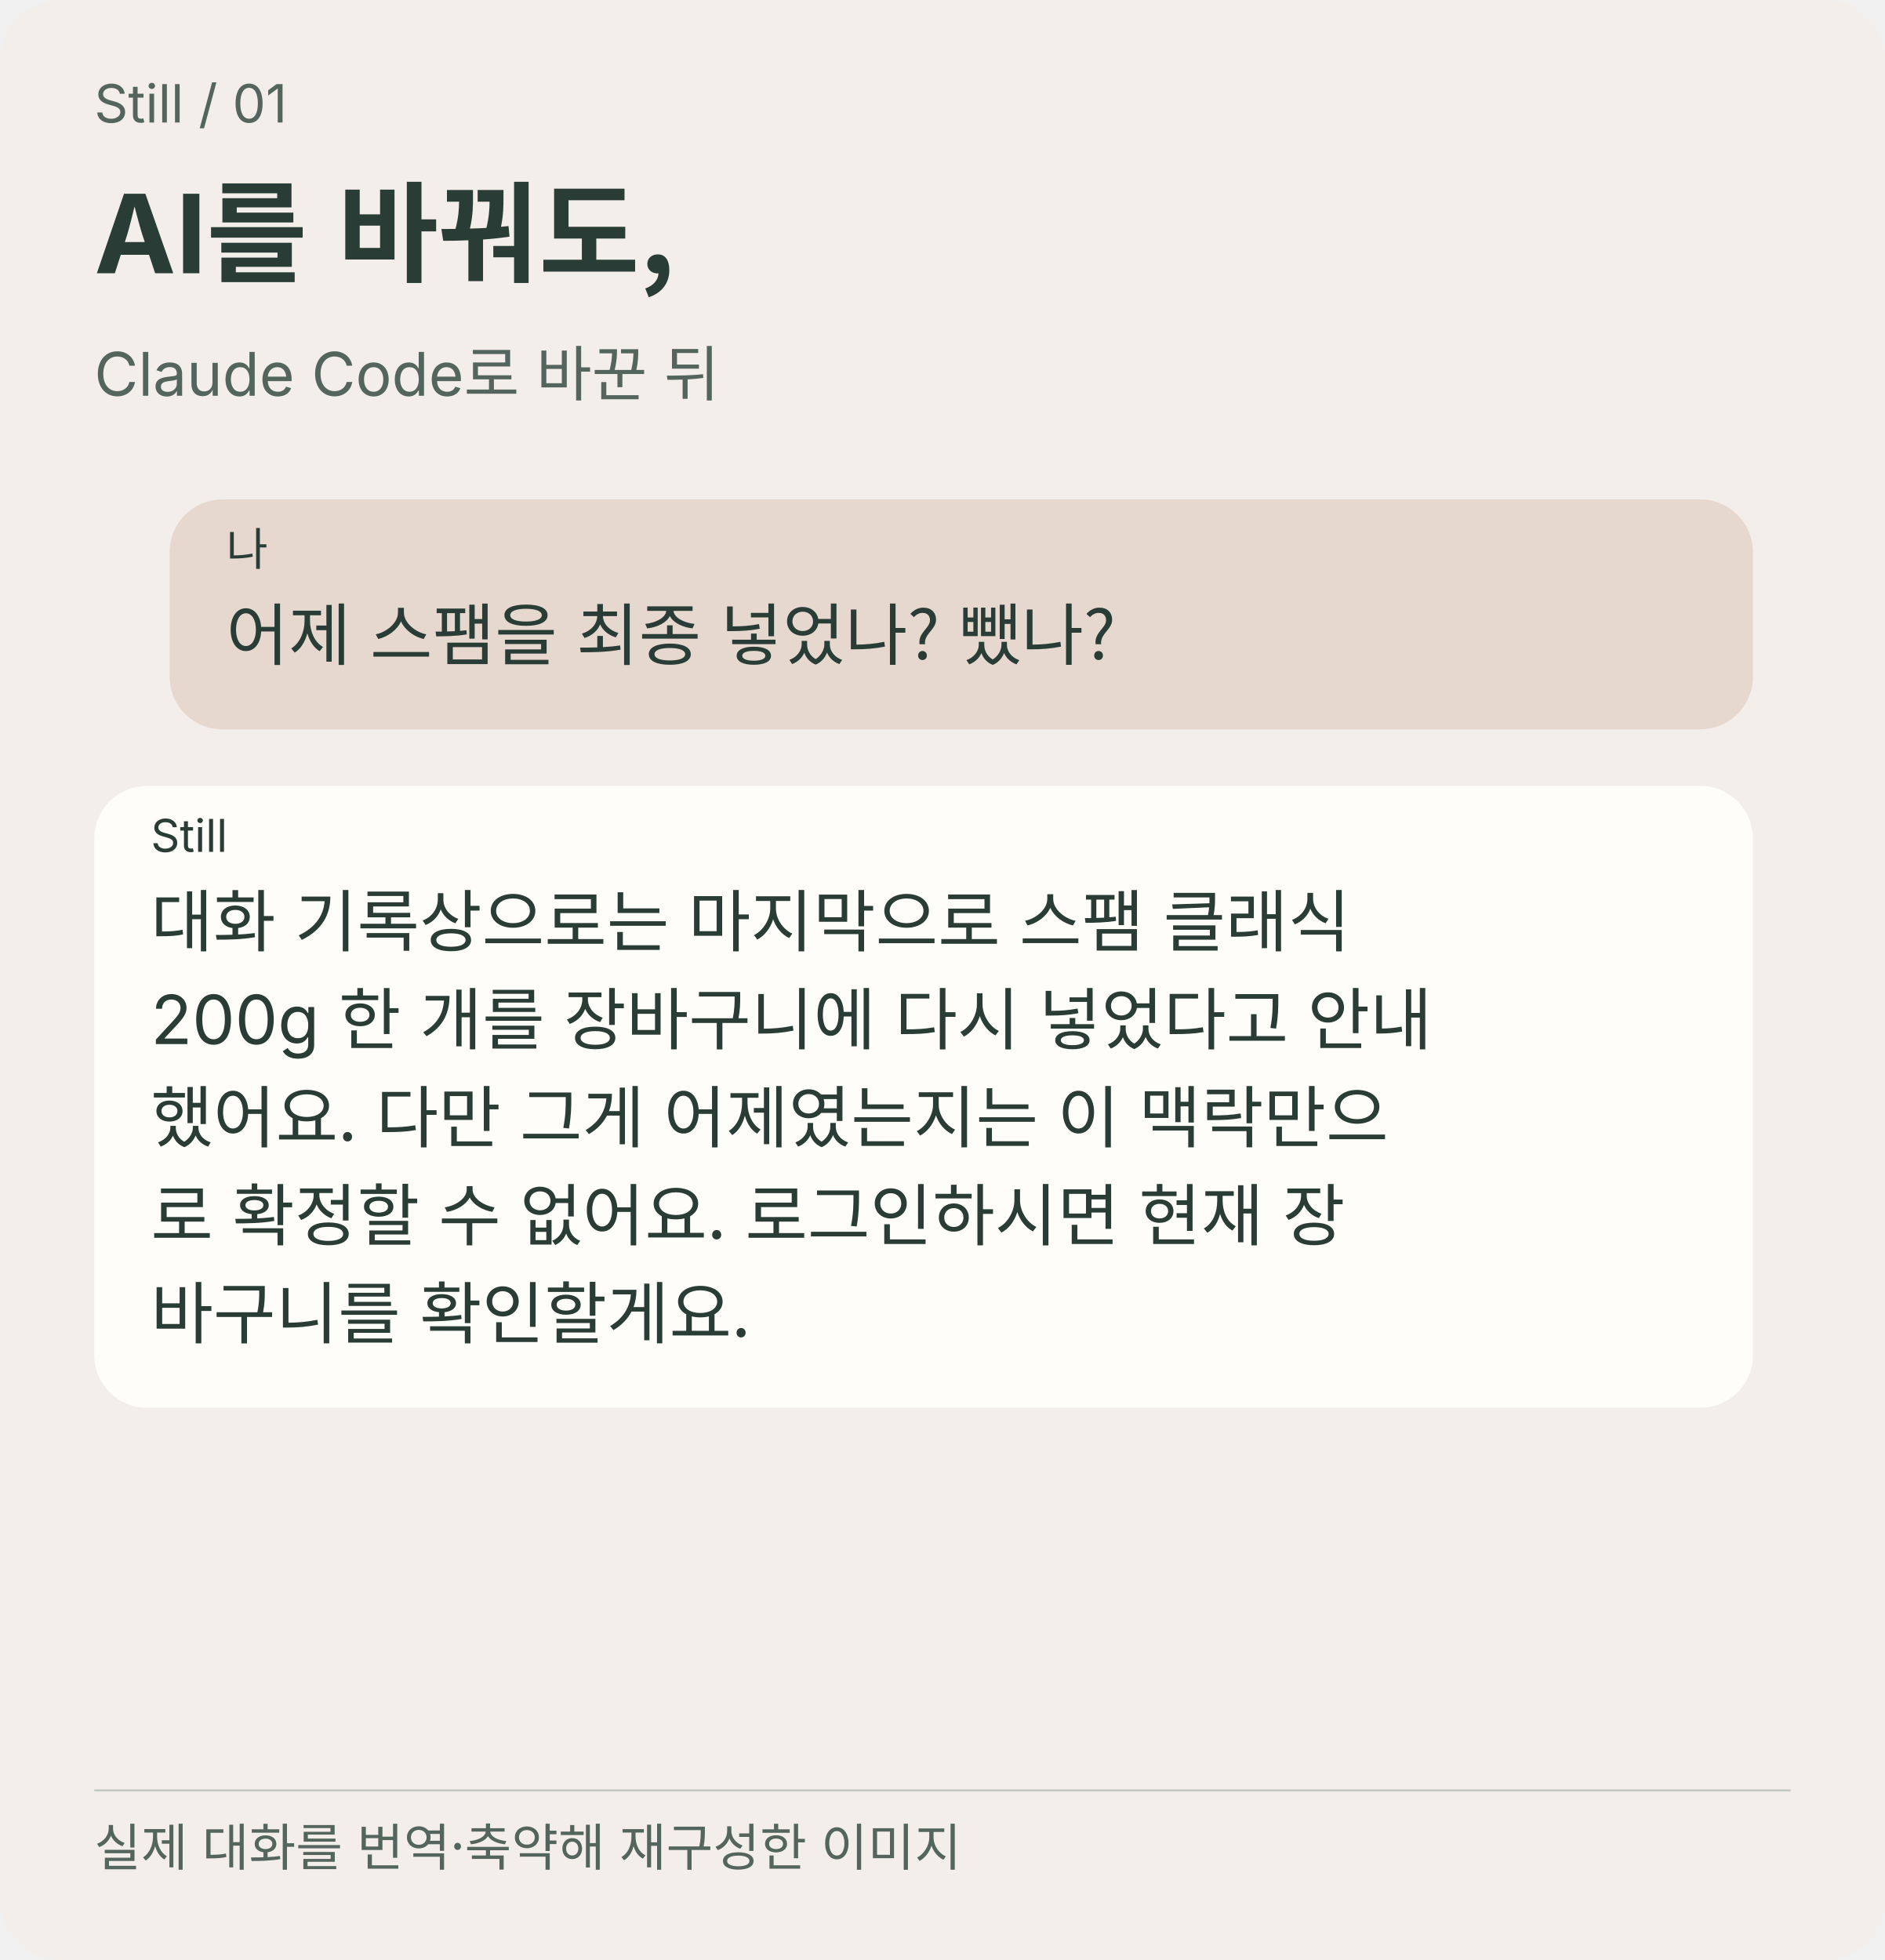
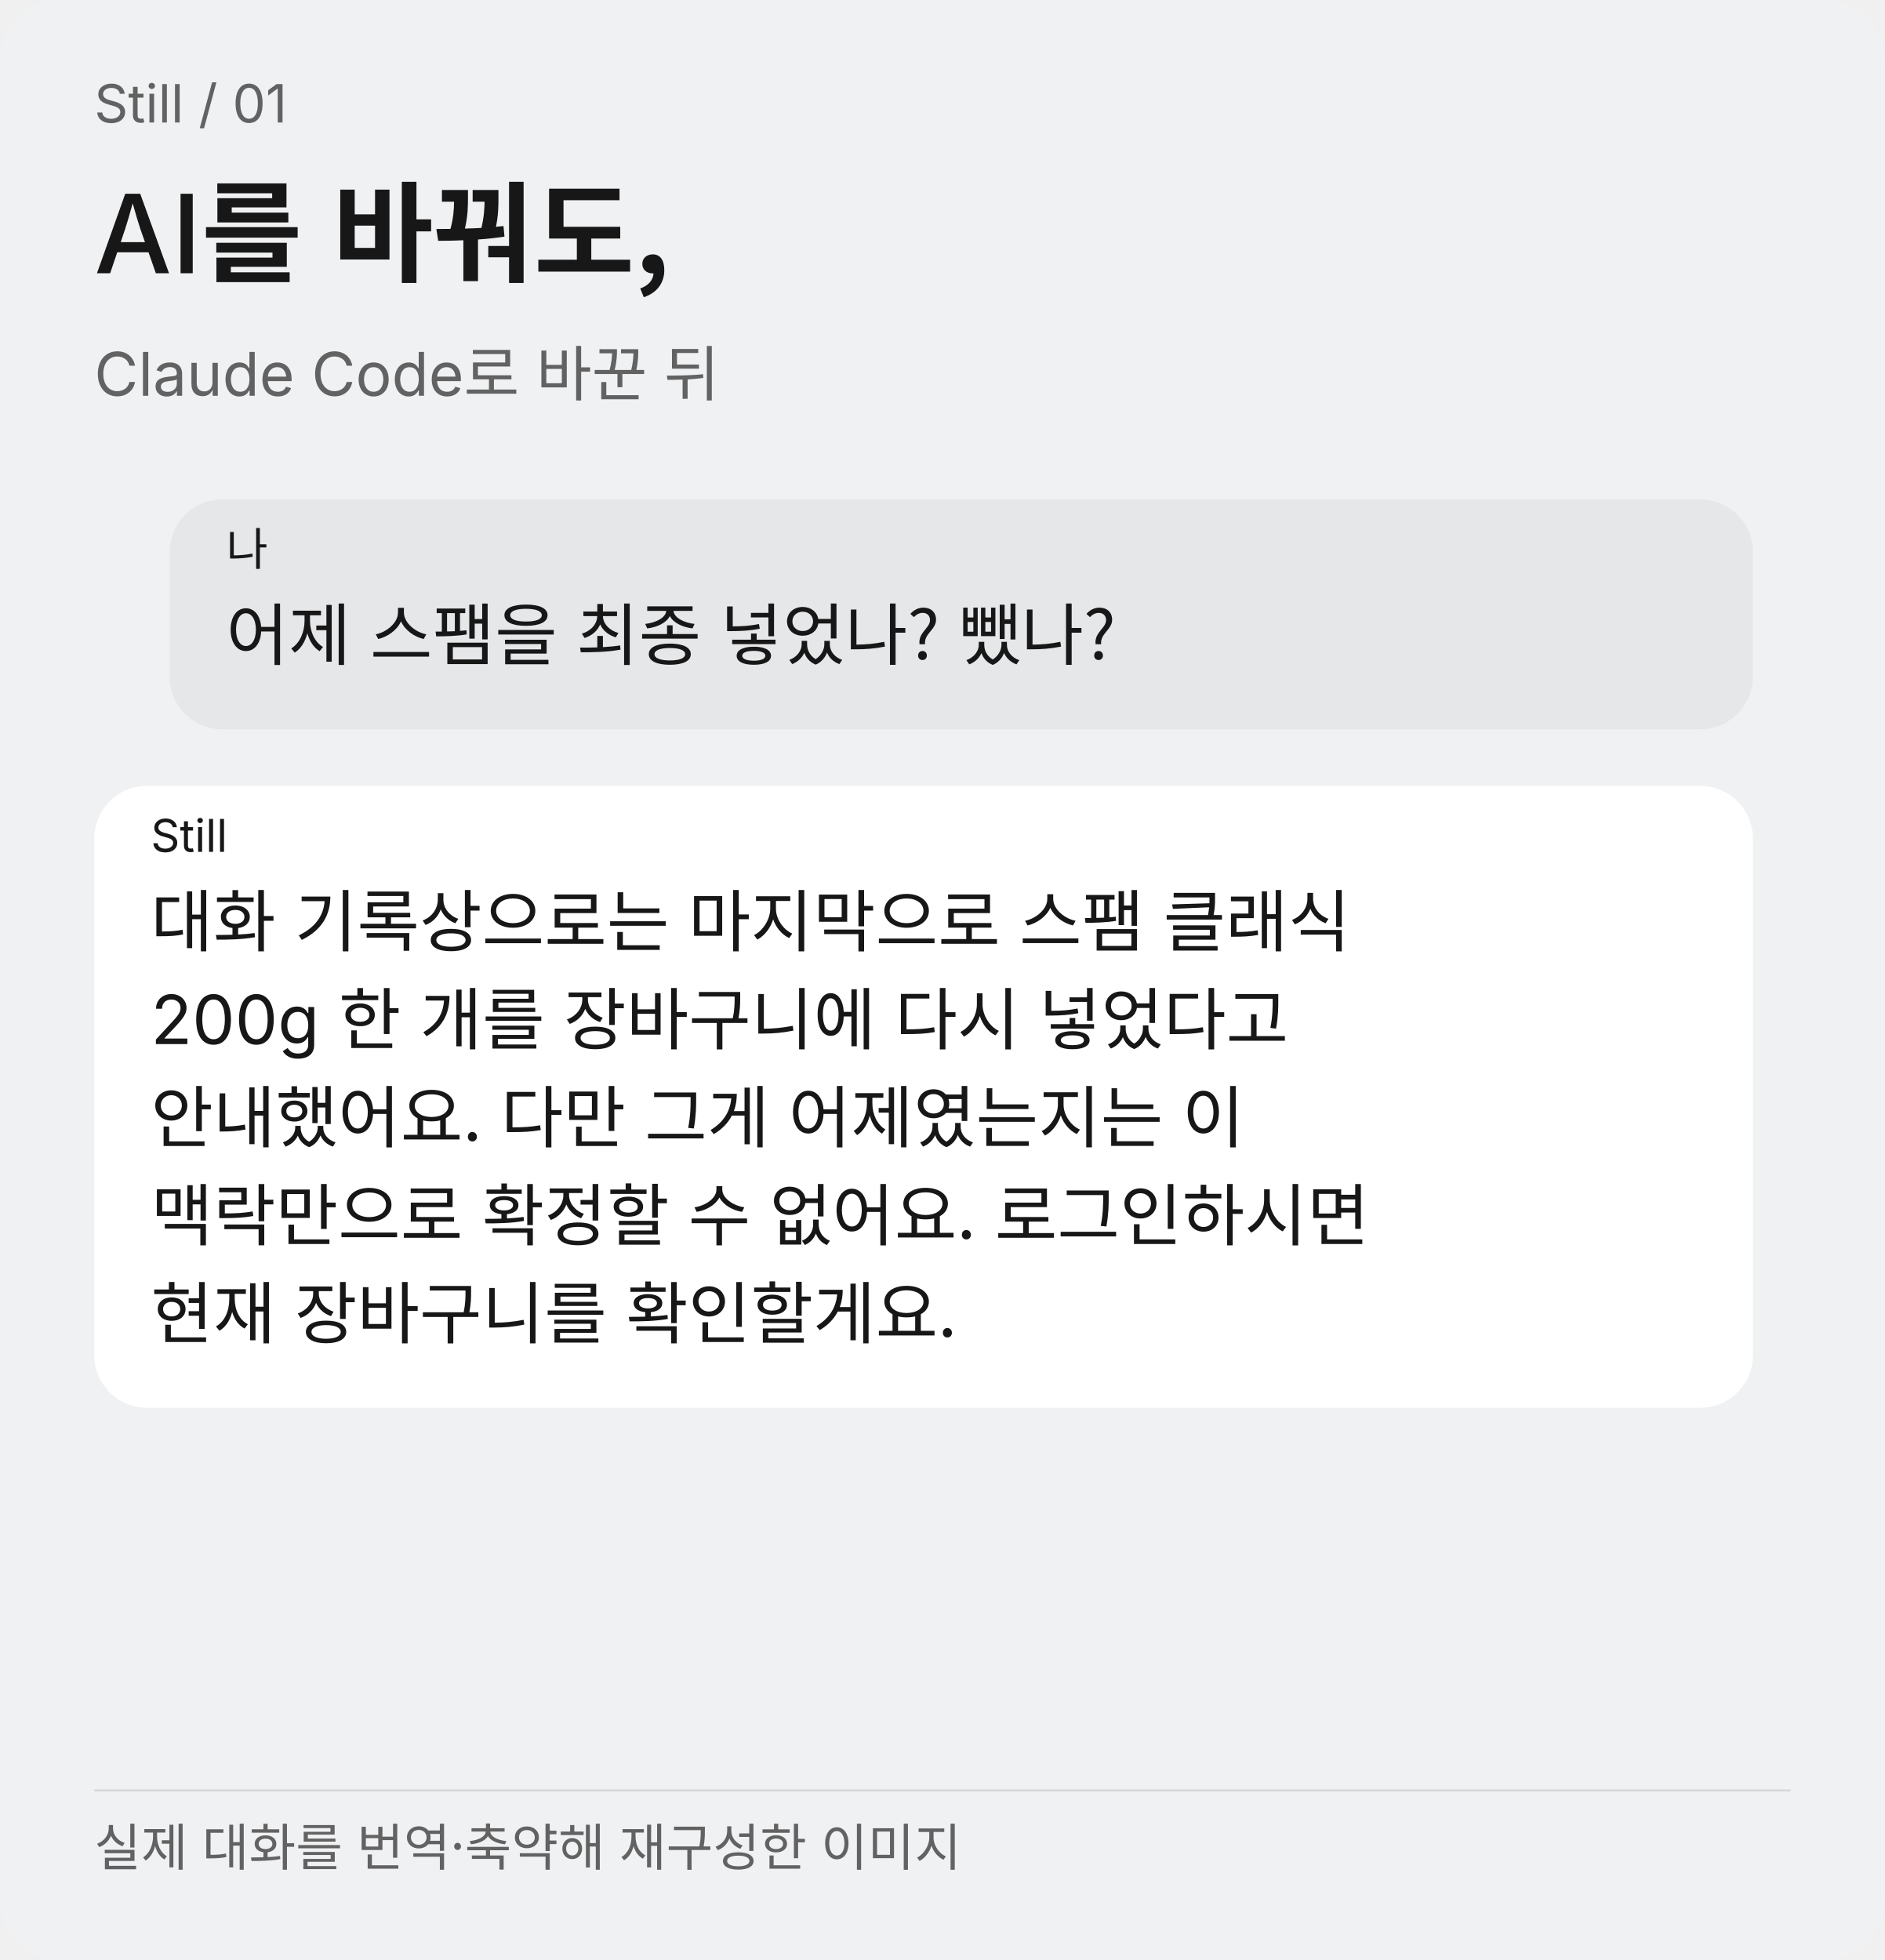
<svg xmlns="http://www.w3.org/2000/svg" width="1000" height="1040" viewBox="0 0 1000 1040" xml:lang="ko">
-   <rect width="1000" height="1040" rx="32" fill="#f3eee9" />
+   <rect width="1000" height="1040" rx="32" fill="#f0f1f3" />
  <g font-family="system-ui, -apple-system, sans-serif">
-     <text x="50" y="65" font-size="28" fill="#53655c">Still / 01</text>
-     <text x="50" y="145" font-size="58" font-weight="650" fill="#293c35">AI를 바꿔도,</text>
-     <text x="50" y="210" font-size="32" fill="#53655c">Claude Code로 바꾼 뒤</text>
-     <rect x="90" y="265" width="840" height="122" rx="28" fill="#e6d8ce" />
-     <text x="120" y="300" font-size="24" fill="#293c35">나</text>
-     <text x="120" y="350" font-size="36" fill="#293c35">어제 스팸을 최종 넣었나? 뺐나?</text>
-     <rect x="50" y="417" width="880" height="330" rx="28" fill="#fffdfa" />
-     <text x="80" y="452" font-size="24" fill="#293c35">Still</text>
-     <text x="80" y="502" font-size="36" fill="#293c35">대화 기록상으로는 마지막으로 스팸 클래식 </text>
-     <text x="80" y="554" font-size="36" fill="#293c35">200g 한 개를 장바구니에 다시 넣었다고 안내</text>
-     <text x="80" y="606" font-size="36" fill="#293c35">했어요. 다만 그게 어제였는지는 이 맥락만으</text>
-     <text x="80" y="658" font-size="36" fill="#293c35">로 확정할 수 없어요. 로그인하시면 현재 장</text>
-     <text x="80" y="710" font-size="36" fill="#293c35">바구니를 확인할게요.</text>
-     <path d="M50 950H950" stroke="#bdc9bd" />
-     <text x="50" y="990" font-size="27" fill="#53655c">실제 대화를 번역·축약해 재구성한 이미지</text>
+     <text x="50" y="65" font-size="28" fill="#626262">Still / 01</text>
+     <text x="50" y="145" font-size="58" font-weight="550" fill="#171717">AI를 바꿔도,</text>
+     <text x="50" y="210" font-size="32" fill="#626262">Claude Code로 바꾼 뒤</text>
+     <rect x="90" y="265" width="840" height="122" rx="28" fill="#e5e7e9" />
+     <text x="120" y="300" font-size="24" fill="#171717">나</text>
+     <text x="120" y="350" font-size="36" fill="#171717">어제 스팸을 최종 넣었나? 뺐나?</text>
+     <rect x="50" y="417" width="880" height="330" rx="28" fill="#ffffff" />
+     <text x="80" y="452" font-size="24" fill="#171717">Still</text>
+     <text x="80" y="502" font-size="36" fill="#171717">대화 기록상으로는 마지막으로 스팸 클래식</text>
+     <text x="80" y="554" font-size="36" fill="#171717">200g 한 개를 장바구니에 다시 넣었다고</text>
+     <text x="80" y="606" font-size="36" fill="#171717">안내했어요. 다만 그게 어제였는지는 이</text>
+     <text x="80" y="658" font-size="36" fill="#171717">맥락만으로 확정할 수 없어요. 로그인하시면</text>
+     <text x="80" y="710" font-size="36" fill="#171717">현재 장바구니를 확인할게요.</text>
+     <path d="M50 950H950" stroke="#d5d5d5" />
+     <text x="50" y="990" font-size="27" fill="#626262">실제 대화를 번역·축약해 재구성한 이미지</text>
  </g>
</svg>
